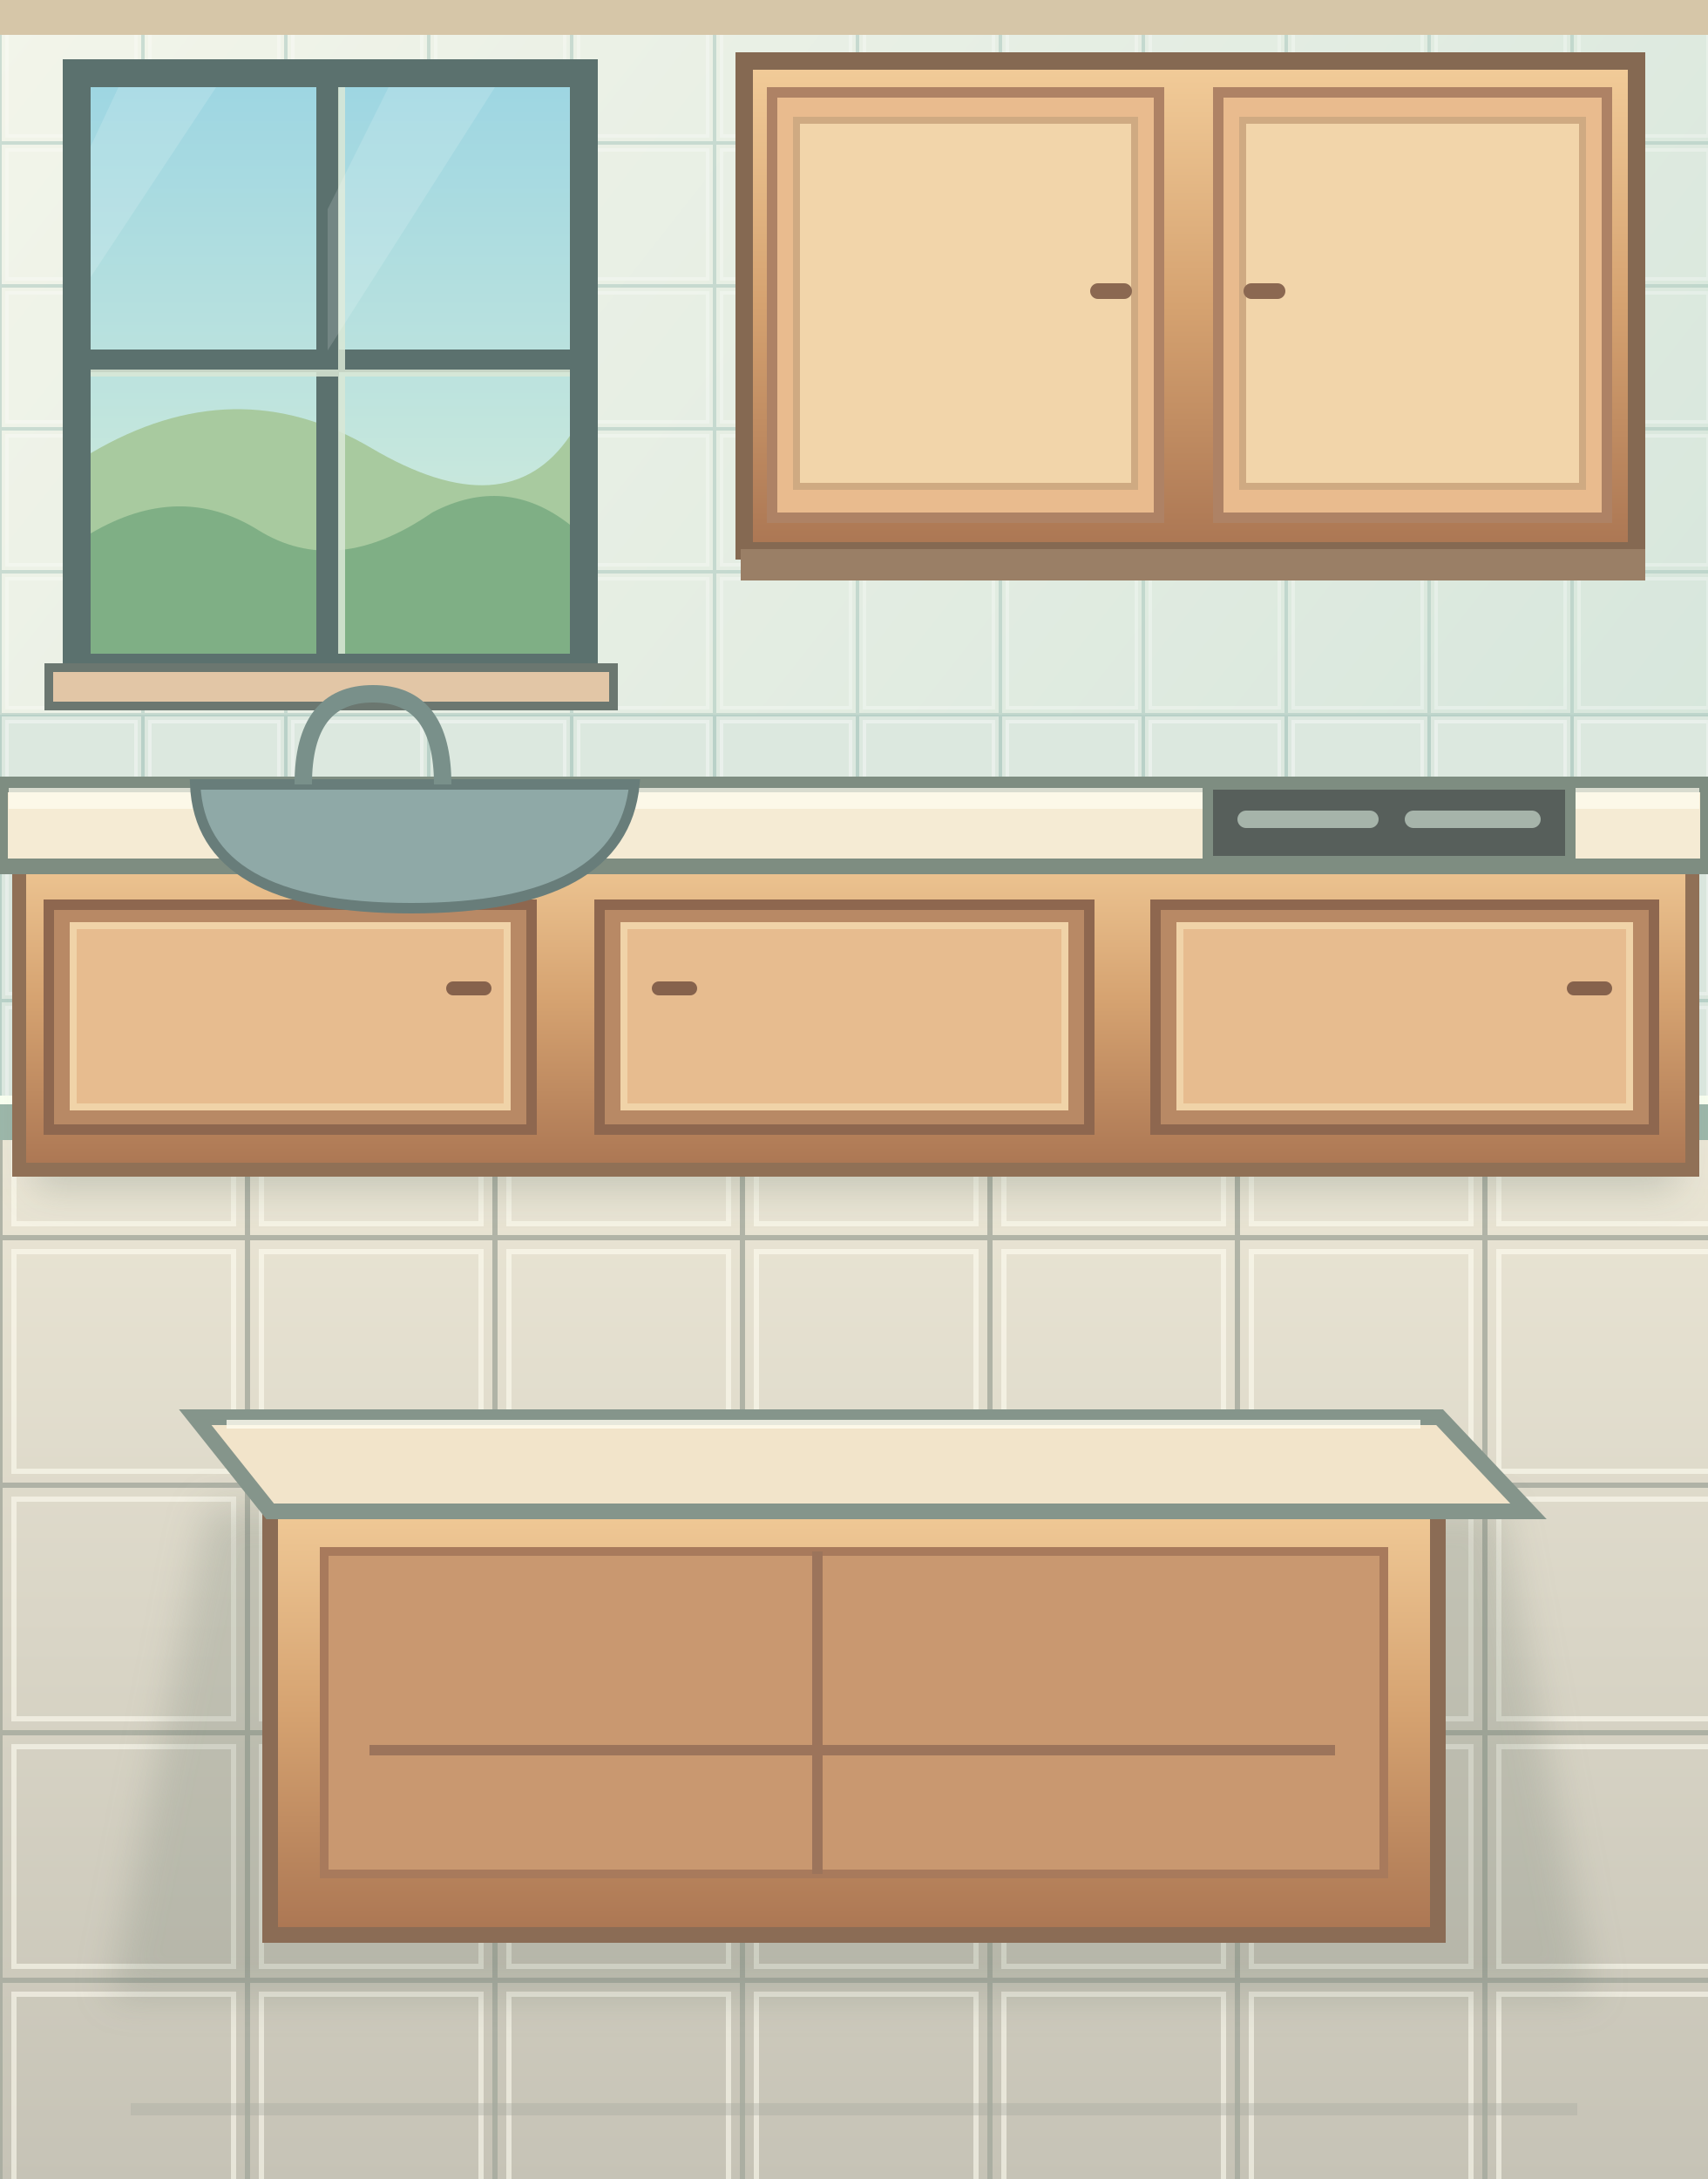
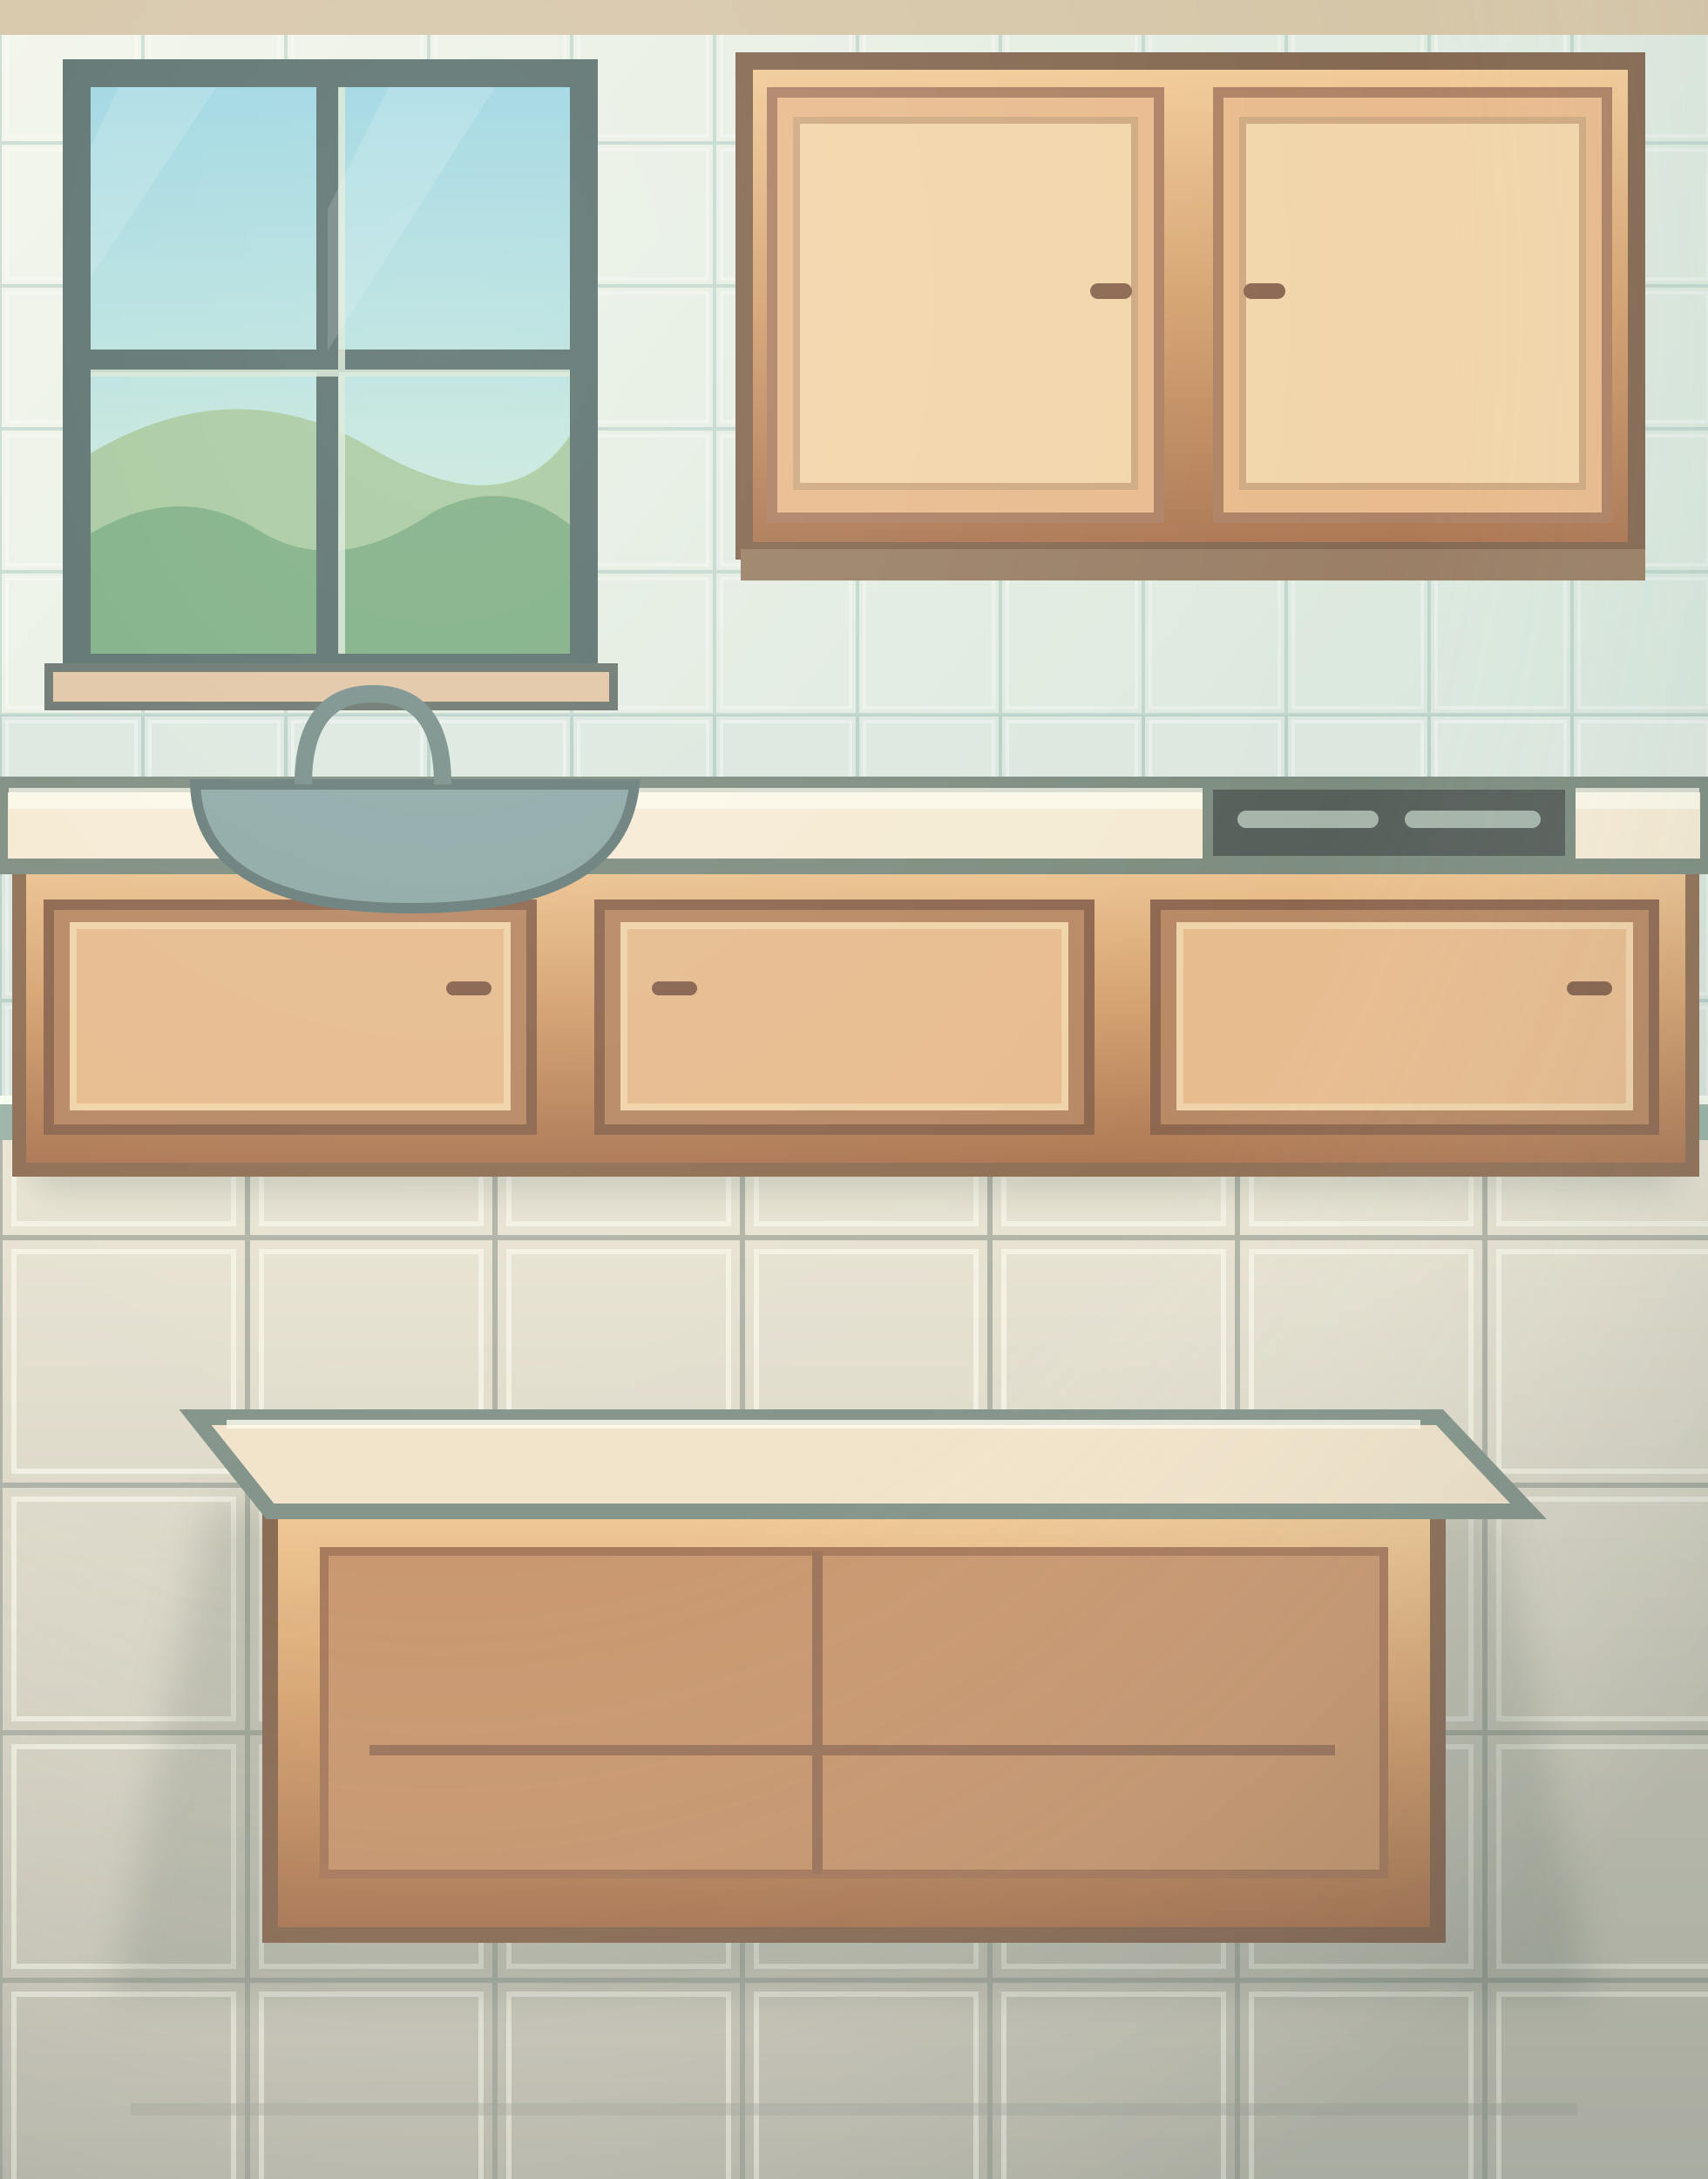
<svg xmlns="http://www.w3.org/2000/svg" viewBox="0 0 980 1250">
  <defs>
    <linearGradient id="wall" x2="1" y2="1">
      <stop stop-color="#f3f5ea" />
      <stop offset="1" stop-color="#c9dfd5" />
    </linearGradient>
    <linearGradient id="sky" x2="0" y2="1">
      <stop stop-color="#9ed6e2" />
      <stop offset="1" stop-color="#d9efda" />
    </linearGradient>
    <linearGradient id="wood" x2="0" y2="1">
      <stop stop-color="#f2cc99" />
      <stop offset=".5" stop-color="#d5a270" />
      <stop offset="1" stop-color="#ab7653" />
    </linearGradient>
    <linearGradient id="floor" x2="0" y2="1">
      <stop stop-color="#ece7d6" />
      <stop offset="1" stop-color="#c6c3b6" />
    </linearGradient>
    <pattern id="wallTiles" width="82" height="82" patternUnits="userSpaceOnUse">
      <path d="M0 0h82v82H0Z" fill="none" stroke="#a9c6bd" stroke-width="2" />
      <path d="M4 4h74v74H4Z" fill="none" stroke="#fff" stroke-width="2" opacity=".55" />
    </pattern>
    <pattern id="floorTiles" width="142" height="142" patternUnits="userSpaceOnUse">
      <path d="M0 0h142v142H0Z" fill="none" stroke="#a5aa9d" stroke-width="3" />
      <path d="M8 8h126v126H8Z" fill="none" stroke="#fffdf1" stroke-width="3" opacity=".7" />
    </pattern>
    <filter id="shadow" x="-25%" y="-25%" width="150%" height="170%">
      <feGaussianBlur stdDeviation="11" />
    </filter>
  </defs>
  <rect width="980" height="1250" fill="url(#wall)" />
  <path d="M0 0h980v660H0Z" fill="url(#wallTiles)" opacity=".53" />
  <path d="M0 0h980v20H0Z" fill="#d6c6a8" />
  <path d="M36 34h307v357H36Z" fill="#5b716e" />
  <path d="M52 50h275v325H52Z" fill="url(#sky)" />
  <path d="M52 260q83-49 161-3t114-7v125H52Z" fill="#a8ca9f" />
  <path d="M52 306q51-30 96-2t100-10q42-22 79 7v74H52Z" fill="#7faf85" />
  <path d="M188 50v325M52 207h275" stroke="#5b716e" stroke-width="13" />
  <path d="M196 50v325M52 214h275" stroke="#d9e8d6" stroke-width="4" opacity=".85" />
  <path d="M68 50 52 84v75L124 50M223 50l-35 70v81l96-151" fill="#fff" opacity=".15" />
  <path d="M28 383h324v22H28Z" fill="#e2c6a6" stroke="#6b7770" stroke-width="5" />
  <path d="M427 35h512v281H427Z" fill="url(#wood)" stroke="#856952" stroke-width="10" />
  <path d="M443 53h222v244H443ZM699 53h223v244H699Z" fill="#e9bb8e" stroke="#ae8265" stroke-width="6" />
  <path d="M457 69h194v210H457ZM713 69h195v210H713Z" fill="#f2d5aa" stroke="#cfaa82" stroke-width="4" />
  <path d="M630 167h15M718 167h15" stroke="#8b6851" stroke-width="9" stroke-linecap="round" />
  <path d="M425 315h519v18H425Z" fill="#9a7f66" />
  <path d="M0 410h980v263H0Z" fill="#dce8df" />
  <path d="M0 410h980v263H0Z" fill="url(#wallTiles)" opacity=".67" />
  <path d="M0 634h980v616H0Z" fill="url(#floor)" />
  <path d="M0 634h980v616H0Z" fill="url(#floorTiles)" opacity=".82" />
  <path d="M0 630h980v24H0Z" fill="#9cb6a9" />
  <path d="M0 631h980" stroke="#f9fff0" stroke-width="5" />
  <path d="M20 468h942v214H20Z" fill="#43594f" opacity=".22" filter="url(#shadow)" />
  <path d="M11 478h960v193H11Z" fill="url(#wood)" stroke="#907056" stroke-width="8" />
  <path d="M0 450h980v47H0Z" fill="#f5ebd4" stroke="#7e8d81" stroke-width="9" />
  <path d="M5 452h970v12H5Z" fill="#fffdf1" opacity=".7" />
  <path d="M28 519h277v129H28ZM344 519h281v129H344ZM663 519h286v129H663Z" fill="#b88965" stroke="#8e674f" stroke-width="6" />
  <path d="M42 531h249v104H42ZM358 531h253v104H358ZM677 531h258v104H677Z" fill="#e7bc8f" stroke="#f0d3a8" stroke-width="4" />
  <path d="M260 567h18M378 567h18M903 567h18" stroke="#86624c" stroke-width="8" stroke-linecap="round" />
  <path d="M112 450h252q-7 71-128 71t-124-71Z" fill="#8fa9a7" stroke="#687d7a" stroke-width="6" />
  <path d="M174 450q0-52 40-52t40 52" fill="none" stroke="#79908a" stroke-width="10" />
  <path d="M693 450h208v44H693Z" fill="#575f5b" stroke="#7e8d81" stroke-width="6" />
  <path d="M715 470h71M811 470h68" stroke="#a6b4aa" stroke-width="10" stroke-linecap="round" />
  <path d="M119 864h742l53 282H63Z" fill="#59675d" opacity=".2" filter="url(#shadow)" />
  <path d="M155 857h670v253H155Z" fill="url(#wood)" stroke="#8b6c55" stroke-width="9" />
  <path d="M112 813h714l51 54H155Z" fill="#f2e4ca" stroke="#85958b" stroke-width="9" />
  <path d="M130 817h685" stroke="#fffdf0" stroke-width="5" opacity=".8" />
  <path d="M186 890h608v185H186Z" fill="#c99870" stroke="#a87a5c" stroke-width="5" />
  <path d="M469 890v185M212 1004h554" stroke="#9c745b" stroke-width="6" />
  <path d="M75 1210h830" stroke="#a6a99d" stroke-width="7" opacity=".36" />
+   <defs>
+     <radialGradient id="ambient" cx="26%" cy="14%" r="98%">
+       <stop stop-color="#fff" stop-opacity=".13" />
+       <stop offset=".58" stop-color="#fff" stop-opacity="0" />
+       <stop offset="1" stop-color="#29423d" stop-opacity=".18" />
+     </radialGradient>
+   </defs>
+   <rect width="980" height="1250" fill="url(#ambient)" />
</svg>
